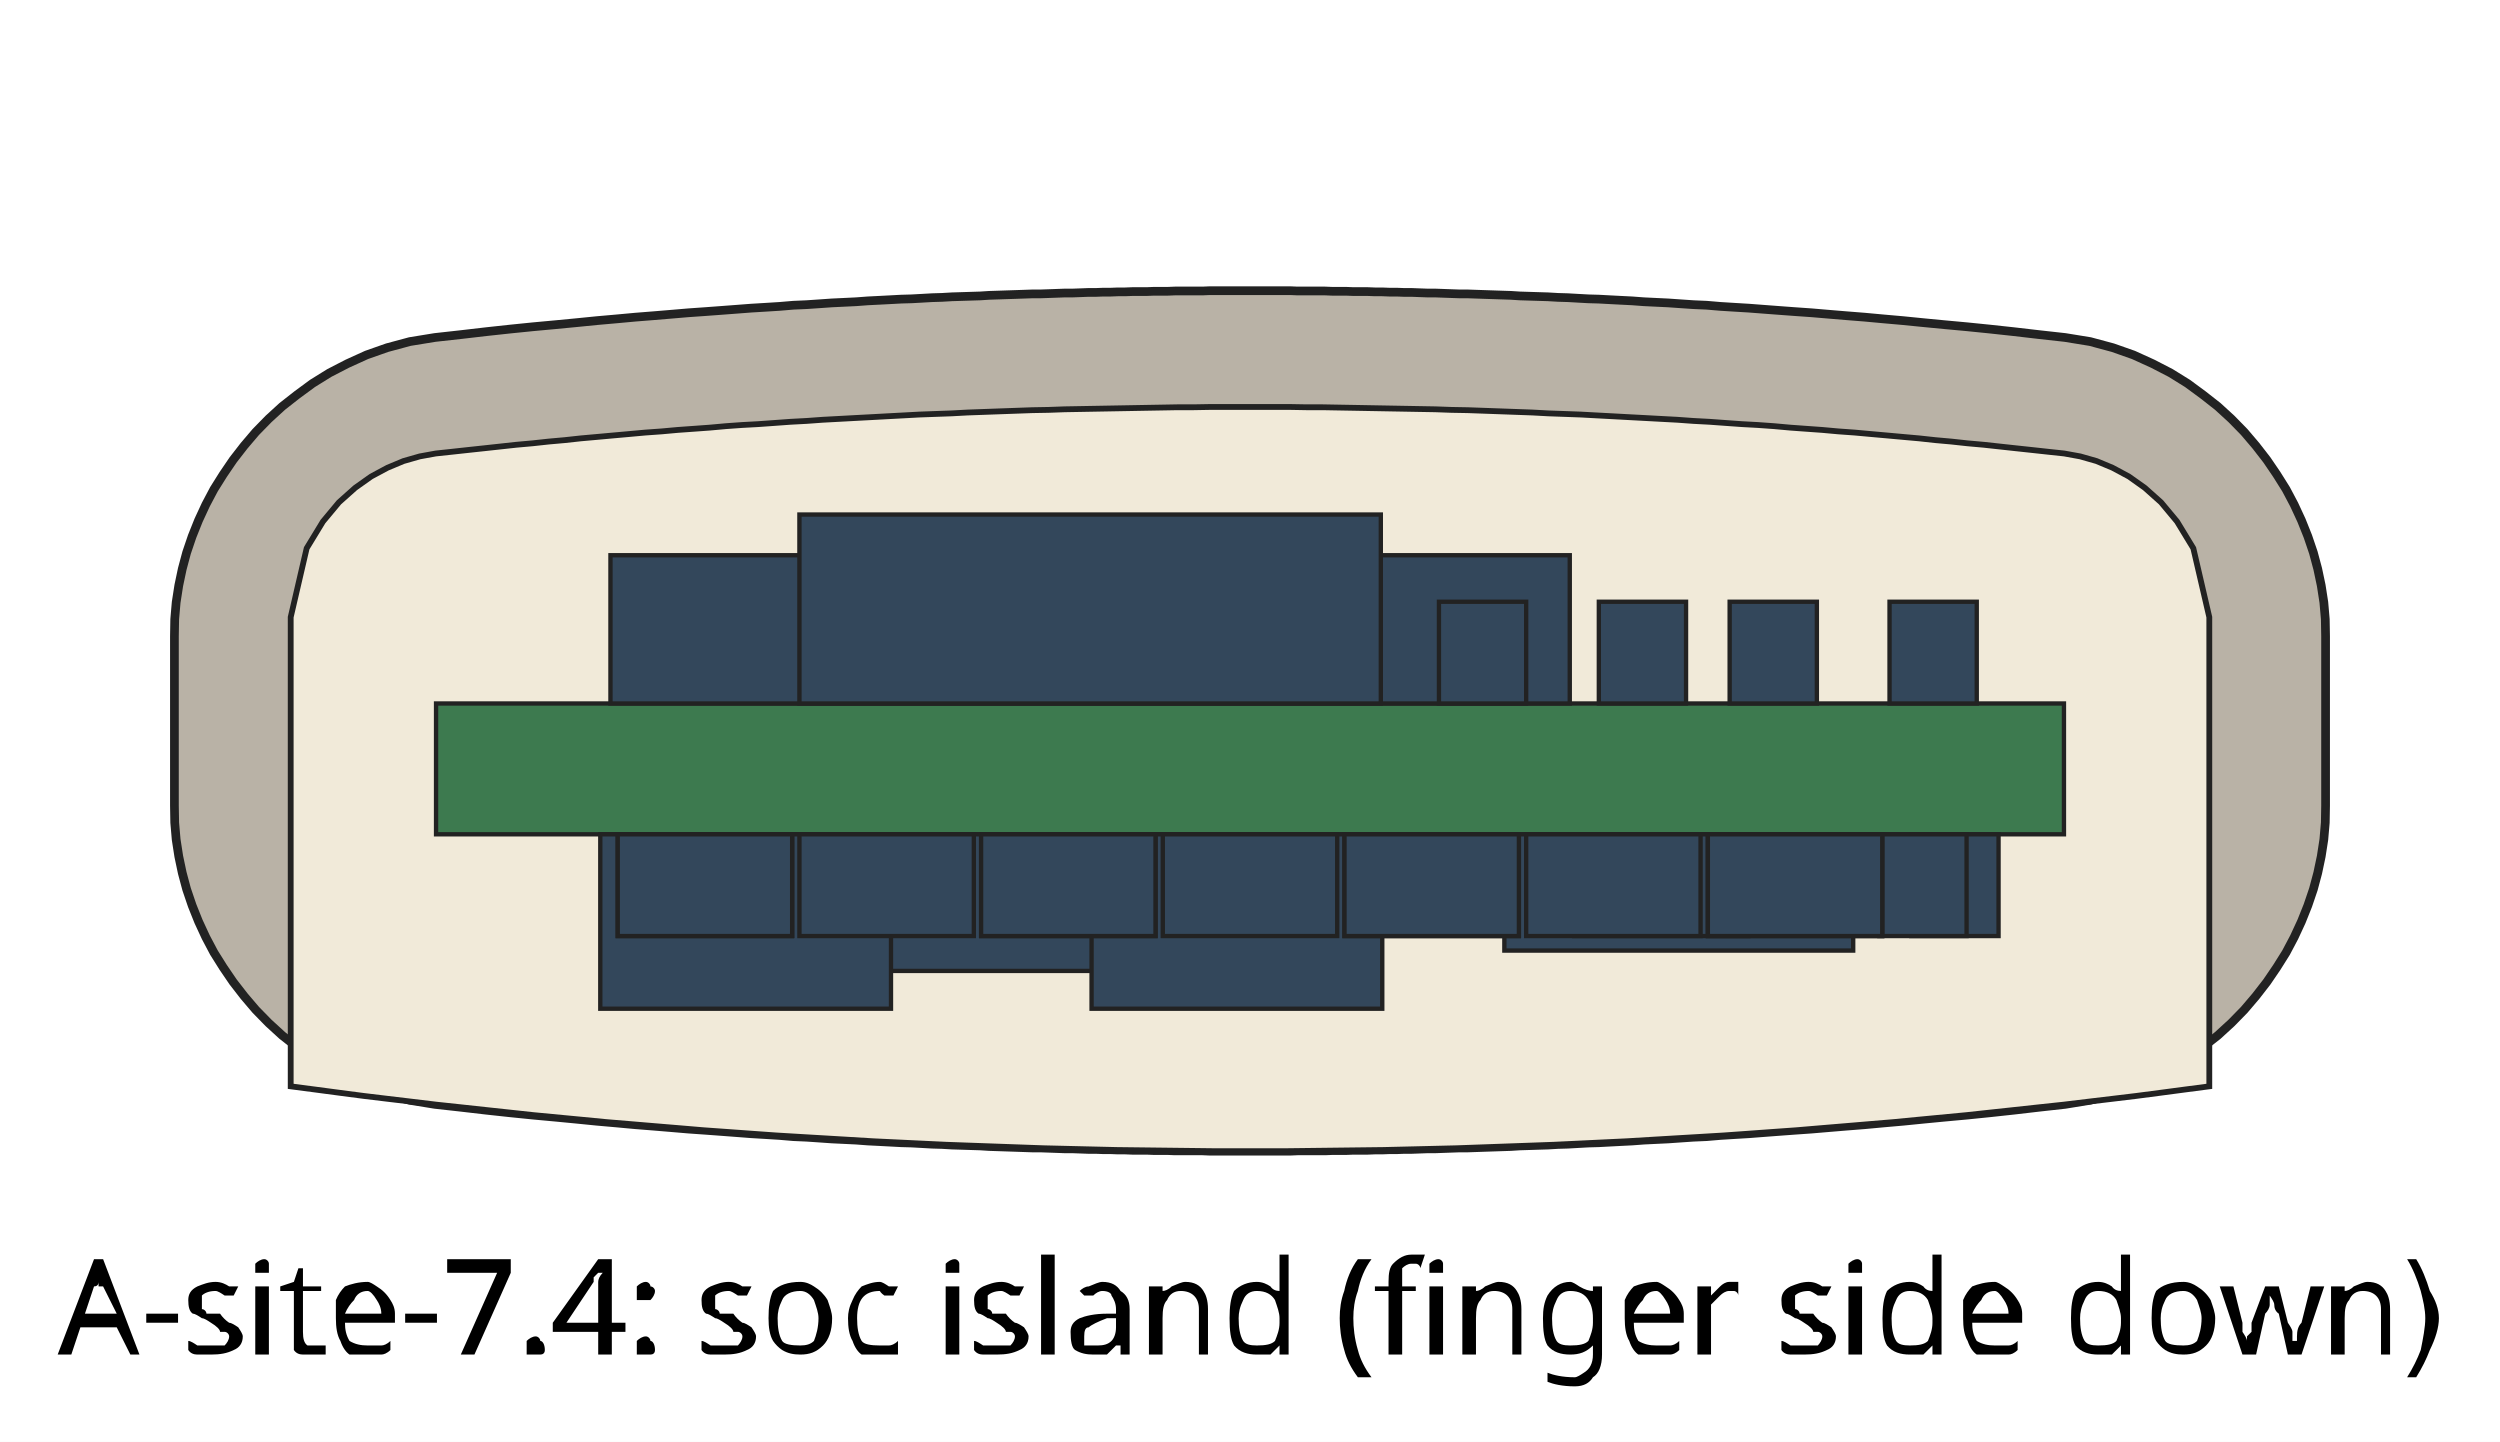
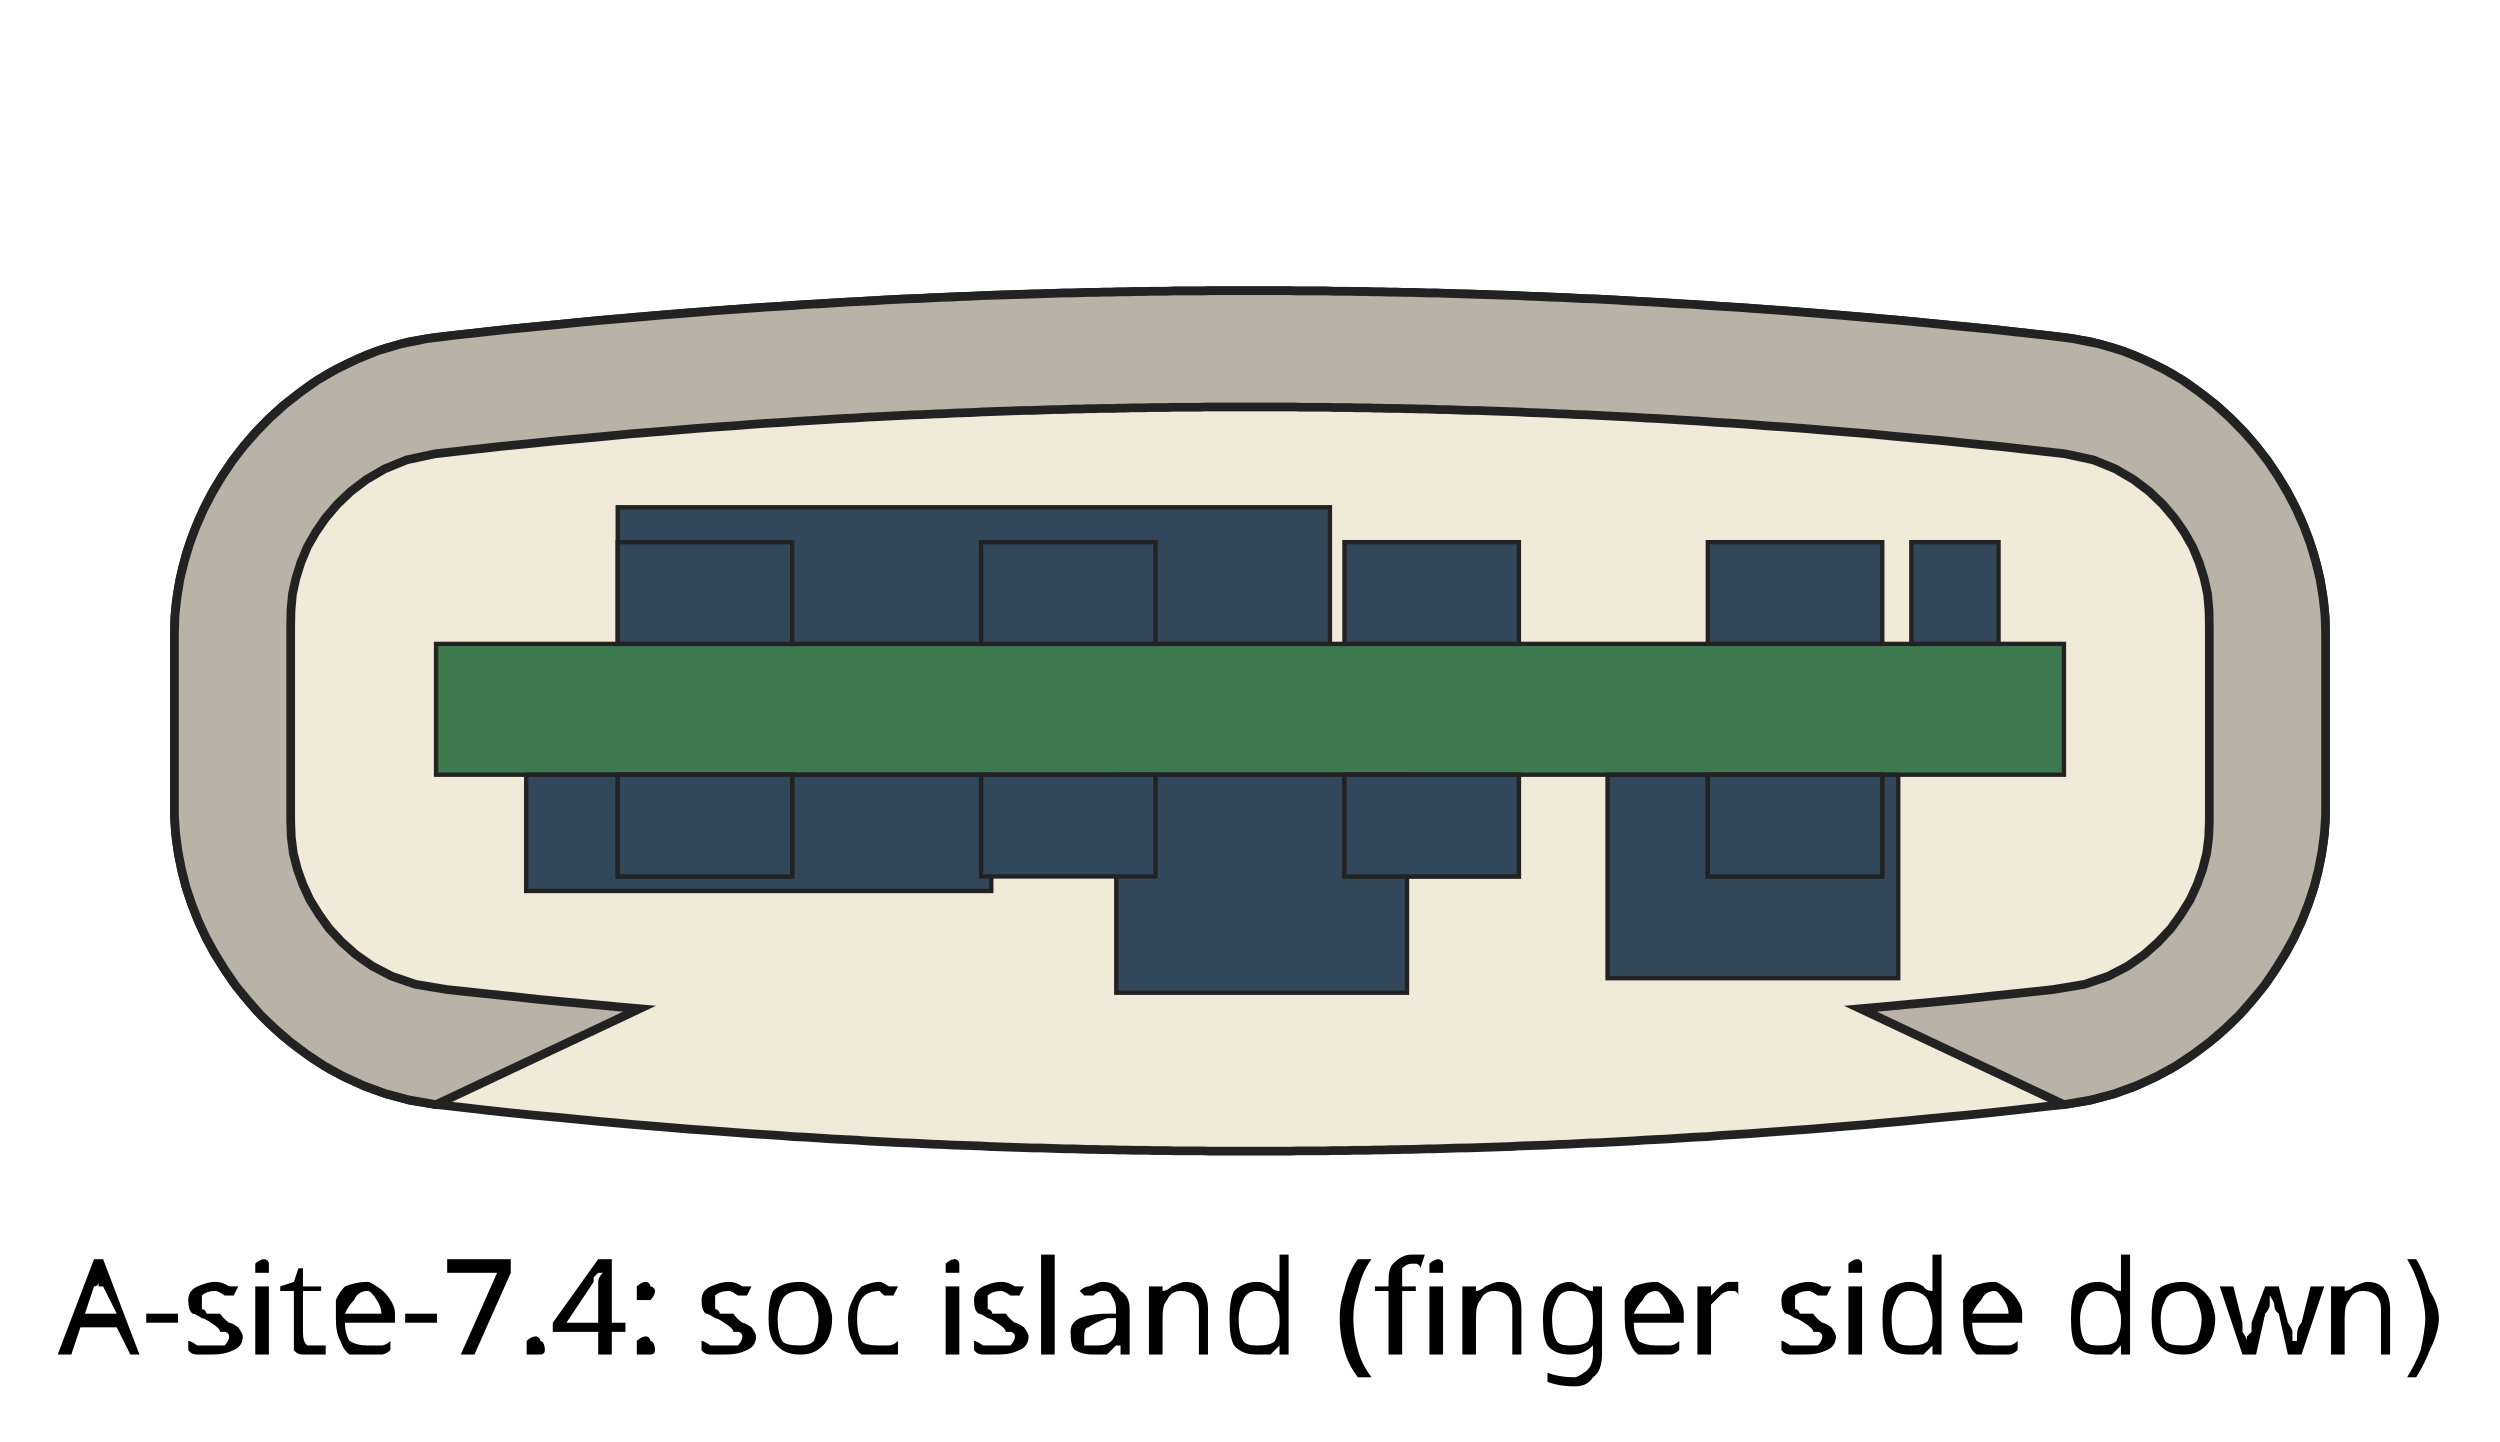
<svg xmlns="http://www.w3.org/2000/svg" viewBox="-4.30 -2.48 8.60 4.96" width="640" font-family="sans-serif">
  <rect x="-4.30" y="-2.48" width="8.60" height="4.96" fill="#fff" />
-   <polygon points="0.000,-1.480 0.023,-1.480 0.047,-1.480 0.070,-1.480 0.093,-1.480 0.116,-1.480 0.140,-1.480 0.163,-1.479 0.187,-1.479 0.211,-1.479 0.234,-1.479 0.258,-1.479 0.282,-1.478 0.306,-1.478 0.330,-1.478 0.355,-1.477 0.379,-1.477 0.404,-1.477 0.429,-1.476 0.454,-1.476 0.479,-1.475 0.505,-1.475 0.531,-1.474 0.557,-1.474 0.583,-1.473 0.610,-1.472 0.637,-1.472 0.664,-1.471 0.692,-1.470 0.720,-1.469 0.748,-1.469 0.777,-1.468 0.806,-1.467 0.836,-1.466 0.866,-1.465 0.897,-1.464 0.928,-1.462 0.960,-1.461 0.992,-1.460 1.025,-1.459 1.059,-1.457 1.093,-1.456 1.128,-1.454 1.164,-1.452 1.200,-1.451 1.237,-1.449 1.275,-1.447 1.315,-1.445 1.355,-1.442 1.396,-1.440 1.438,-1.438 1.481,-1.435 1.525,-1.432 1.571,-1.430 1.618,-1.426 1.666,-1.423 1.716,-1.420 1.768,-1.416 1.821,-1.412 1.875,-1.408 1.932,-1.404 1.991,-1.399 2.051,-1.394 2.114,-1.389 2.179,-1.383 2.247,-1.377 2.317,-1.370 2.390,-1.363 2.466,-1.356 2.545,-1.348 2.628,-1.339 2.714,-1.329 2.804,-1.319 2.890,-1.305 2.968,-1.284 3.039,-1.259 3.105,-1.229 3.167,-1.197 3.225,-1.161 3.278,-1.122 3.329,-1.082 3.376,-1.039 3.420,-0.994 3.460,-0.947 3.498,-0.898 3.532,-0.848 3.564,-0.797 3.592,-0.744 3.617,-0.690 3.639,-0.635 3.658,-0.579 3.673,-0.523 3.685,-0.466 3.694,-0.408 3.699,-0.350 3.700,-0.291 3.700,-0.233 3.700,-0.174 3.700,-0.116 3.700,-0.058 3.700,-0.000 3.700,0.058 3.700,0.116 3.700,0.174 3.700,0.233 3.700,0.291 3.699,0.350 3.694,0.408 3.685,0.466 3.673,0.523 3.658,0.579 3.639,0.635 3.617,0.690 3.592,0.744 3.564,0.797 3.532,0.848 3.498,0.898 3.460,0.947 3.420,0.994 3.376,1.039 3.329,1.082 3.278,1.122 3.225,1.161 3.167,1.197 3.105,1.229 3.039,1.259 2.968,1.284 2.890,1.305 2.804,1.319 2.714,1.329 2.628,1.339 2.545,1.348 2.466,1.356 2.390,1.363 2.317,1.370 2.247,1.377 2.179,1.383 2.114,1.389 2.051,1.394 1.991,1.399 1.932,1.404 1.875,1.408 1.821,1.412 1.768,1.416 1.716,1.420 1.666,1.423 1.618,1.426 1.571,1.430 1.525,1.432 1.481,1.435 1.438,1.438 1.396,1.440 1.355,1.442 1.315,1.445 1.275,1.447 1.237,1.449 1.200,1.451 1.164,1.452 1.128,1.454 1.093,1.456 1.059,1.457 1.025,1.459 0.992,1.460 0.960,1.461 0.928,1.462 0.897,1.464 0.866,1.465 0.836,1.466 0.806,1.467 0.777,1.468 0.748,1.469 0.720,1.469 0.692,1.470 0.664,1.471 0.637,1.472 0.610,1.472 0.583,1.473 0.557,1.474 0.531,1.474 0.505,1.475 0.479,1.475 0.454,1.476 0.429,1.476 0.404,1.477 0.379,1.477 0.355,1.477 0.330,1.478 0.306,1.478 0.282,1.478 0.258,1.479 0.234,1.479 0.211,1.479 0.187,1.479 0.163,1.479 0.140,1.480 0.116,1.480 0.093,1.480 0.070,1.480 0.047,1.480 0.023,1.480 0.000,1.480 -0.023,1.480 -0.047,1.480 -0.070,1.480 -0.093,1.480 -0.116,1.480 -0.140,1.480 -0.163,1.479 -0.187,1.479 -0.211,1.479 -0.234,1.479 -0.258,1.479 -0.282,1.478 -0.306,1.478 -0.330,1.478 -0.355,1.477 -0.379,1.477 -0.404,1.477 -0.429,1.476 -0.454,1.476 -0.479,1.475 -0.505,1.475 -0.531,1.474 -0.557,1.474 -0.583,1.473 -0.610,1.472 -0.637,1.472 -0.664,1.471 -0.692,1.470 -0.720,1.469 -0.748,1.469 -0.777,1.468 -0.806,1.467 -0.836,1.466 -0.866,1.465 -0.897,1.464 -0.928,1.462 -0.960,1.461 -0.992,1.460 -1.025,1.459 -1.059,1.457 -1.093,1.456 -1.128,1.454 -1.164,1.452 -1.200,1.451 -1.237,1.449 -1.275,1.447 -1.315,1.445 -1.355,1.442 -1.396,1.440 -1.438,1.438 -1.481,1.435 -1.525,1.432 -1.571,1.430 -1.618,1.426 -1.666,1.423 -1.716,1.420 -1.768,1.416 -1.821,1.412 -1.875,1.408 -1.932,1.404 -1.991,1.399 -2.051,1.394 -2.114,1.389 -2.179,1.383 -2.247,1.377 -2.317,1.370 -2.390,1.363 -2.466,1.356 -2.545,1.348 -2.628,1.339 -2.714,1.329 -2.804,1.319 -2.890,1.305 -2.968,1.284 -3.039,1.259 -3.105,1.229 -3.167,1.197 -3.225,1.161 -3.278,1.122 -3.329,1.082 -3.376,1.039 -3.420,0.994 -3.460,0.947 -3.498,0.898 -3.532,0.848 -3.564,0.797 -3.592,0.744 -3.617,0.690 -3.639,0.635 -3.658,0.579 -3.673,0.523 -3.685,0.466 -3.694,0.408 -3.699,0.350 -3.700,0.291 -3.700,0.233 -3.700,0.174 -3.700,0.116 -3.700,0.058 -3.700,0.000 -3.700,-0.058 -3.700,-0.116 -3.700,-0.174 -3.700,-0.233 -3.700,-0.291 -3.699,-0.350 -3.694,-0.408 -3.685,-0.466 -3.673,-0.523 -3.658,-0.579 -3.639,-0.635 -3.617,-0.690 -3.592,-0.744 -3.564,-0.797 -3.532,-0.848 -3.498,-0.898 -3.460,-0.947 -3.420,-0.994 -3.376,-1.039 -3.329,-1.082 -3.278,-1.122 -3.225,-1.161 -3.167,-1.197 -3.105,-1.229 -3.039,-1.259 -2.968,-1.284 -2.890,-1.305 -2.804,-1.319 -2.714,-1.329 -2.628,-1.339 -2.545,-1.348 -2.466,-1.356 -2.390,-1.363 -2.317,-1.370 -2.247,-1.377 -2.179,-1.383 -2.114,-1.389 -2.051,-1.394 -1.991,-1.399 -1.932,-1.404 -1.875,-1.408 -1.821,-1.412 -1.768,-1.416 -1.716,-1.420 -1.666,-1.423 -1.618,-1.426 -1.571,-1.430 -1.525,-1.432 -1.481,-1.435 -1.438,-1.438 -1.396,-1.440 -1.355,-1.442 -1.315,-1.445 -1.275,-1.447 -1.237,-1.449 -1.200,-1.451 -1.164,-1.452 -1.128,-1.454 -1.093,-1.456 -1.059,-1.457 -1.025,-1.459 -0.992,-1.460 -0.960,-1.461 -0.928,-1.462 -0.897,-1.464 -0.866,-1.465 -0.836,-1.466 -0.806,-1.467 -0.777,-1.468 -0.748,-1.469 -0.720,-1.469 -0.692,-1.470 -0.664,-1.471 -0.637,-1.472 -0.610,-1.472 -0.583,-1.473 -0.557,-1.474 -0.531,-1.474 -0.505,-1.475 -0.479,-1.475 -0.454,-1.476 -0.429,-1.476 -0.404,-1.477 -0.379,-1.477 -0.355,-1.477 -0.330,-1.478 -0.306,-1.478 -0.282,-1.478 -0.258,-1.479 -0.234,-1.479 -0.211,-1.479 -0.187,-1.479 -0.163,-1.479 -0.140,-1.480 -0.116,-1.480 -0.093,-1.480 -0.070,-1.480 -0.047,-1.480 -0.023,-1.480" fill="#b9b2a6" stroke="#222" stroke-width="0.03" />
-   <polygon points="-3.300,-0.357 -3.245,-0.594 -3.189,-0.686 -3.134,-0.752 -3.078,-0.802 -3.023,-0.841 -2.967,-0.871 -2.912,-0.894 -2.856,-0.910 -2.801,-0.920 -2.745,-0.926 -2.690,-0.932 -2.634,-0.938 -2.579,-0.944 -2.524,-0.950 -2.468,-0.955 -2.413,-0.961 -2.357,-0.966 -2.302,-0.972 -2.246,-0.977 -2.191,-0.982 -2.135,-0.987 -2.080,-0.992 -2.024,-0.996 -1.969,-1.001 -1.913,-1.005 -1.858,-1.009 -1.803,-1.014 -1.747,-1.018 -1.692,-1.021 -1.636,-1.025 -1.581,-1.029 -1.525,-1.032 -1.470,-1.036 -1.414,-1.039 -1.359,-1.042 -1.303,-1.045 -1.248,-1.048 -1.192,-1.051 -1.137,-1.054 -1.082,-1.056 -1.026,-1.058 -0.971,-1.061 -0.915,-1.063 -0.860,-1.065 -0.804,-1.067 -0.749,-1.069 -0.693,-1.070 -0.638,-1.072 -0.582,-1.073 -0.527,-1.074 -0.471,-1.075 -0.416,-1.076 -0.361,-1.077 -0.305,-1.078 -0.250,-1.079 -0.194,-1.079 -0.139,-1.080 -0.083,-1.080 -0.028,-1.080 0.028,-1.080 0.083,-1.080 0.139,-1.080 0.194,-1.079 0.250,-1.079 0.305,-1.078 0.361,-1.077 0.416,-1.076 0.471,-1.075 0.527,-1.074 0.582,-1.073 0.638,-1.072 0.693,-1.070 0.749,-1.069 0.804,-1.067 0.860,-1.065 0.915,-1.063 0.971,-1.061 1.026,-1.058 1.082,-1.056 1.137,-1.054 1.192,-1.051 1.248,-1.048 1.303,-1.045 1.359,-1.042 1.414,-1.039 1.470,-1.036 1.525,-1.032 1.581,-1.029 1.636,-1.025 1.692,-1.021 1.747,-1.018 1.803,-1.014 1.858,-1.009 1.913,-1.005 1.969,-1.001 2.024,-0.996 2.080,-0.992 2.135,-0.987 2.191,-0.982 2.246,-0.977 2.302,-0.972 2.357,-0.966 2.413,-0.961 2.468,-0.955 2.524,-0.950 2.579,-0.944 2.634,-0.938 2.690,-0.932 2.745,-0.926 2.801,-0.920 2.856,-0.910 2.912,-0.894 2.967,-0.871 3.023,-0.841 3.078,-0.802 3.134,-0.752 3.189,-0.686 3.245,-0.594 3.300,-0.357 3.300,1.257 3.216,1.268 3.133,1.279 3.049,1.290 2.966,1.300 2.882,1.310 2.799,1.320 2.715,1.329 2.632,1.338 2.548,1.347 2.465,1.356 2.381,1.364 2.297,1.372 2.214,1.380 2.130,1.387 2.047,1.394 1.963,1.401 1.880,1.408 1.796,1.414 1.713,1.420 1.629,1.426 1.546,1.431 1.462,1.436 1.378,1.441 1.295,1.446 1.211,1.450 1.128,1.454 1.044,1.458 0.961,1.461 0.877,1.464 0.794,1.467 0.710,1.470 0.627,1.472 0.543,1.474 0.459,1.476 0.376,1.477 0.292,1.478 0.209,1.479 0.125,1.480 0.042,1.480 -0.042,1.480 -0.125,1.480 -0.209,1.479 -0.292,1.478 -0.376,1.477 -0.459,1.476 -0.543,1.474 -0.627,1.472 -0.710,1.470 -0.794,1.467 -0.877,1.464 -0.961,1.461 -1.044,1.458 -1.128,1.454 -1.211,1.450 -1.295,1.446 -1.378,1.441 -1.462,1.436 -1.546,1.431 -1.629,1.426 -1.713,1.420 -1.796,1.414 -1.880,1.408 -1.963,1.401 -2.047,1.394 -2.130,1.387 -2.214,1.380 -2.297,1.372 -2.381,1.364 -2.465,1.356 -2.548,1.347 -2.632,1.338 -2.715,1.329 -2.799,1.320 -2.882,1.310 -2.966,1.300 -3.049,1.290 -3.133,1.279 -3.216,1.268 -3.300,1.257" fill="#f1ead9" stroke="#222" stroke-width="0.02" />
-   <polygon points="-2.800,0.390 -2.800,-0.060 2.800,-0.060 2.800,0.390" fill="#3d7a4f" stroke="#222" stroke-width="0.015" />
-   <polygon points="-2.175,0.860 -2.175,0.390 0.275,0.390 0.275,0.860" fill="#33475b" stroke="#222" stroke-width="0.015" />
-   <polygon points="0.875,0.790 0.875,0.390 2.075,0.390 2.075,0.790" fill="#33475b" stroke="#222" stroke-width="0.015" />
-   <polygon points="2.275,0.740 2.275,0.390 2.575,0.390 2.575,0.740" fill="#33475b" stroke="#222" stroke-width="0.015" />
-   <polygon points="-2.235,0.990 -2.235,0.390 -1.235,0.390 -1.235,0.990" fill="#33475b" stroke="#222" stroke-width="0.015" />
-   <polygon points="-0.545,0.990 -0.545,0.390 0.455,0.390 0.455,0.990" fill="#33475b" stroke="#222" stroke-width="0.015" />
-   <polygon points="1.115,0.740 1.115,0.390 1.715,0.390 1.715,0.740" fill="#33475b" stroke="#222" stroke-width="0.015" />
-   <polygon points="2.165,0.740 2.165,0.390 2.465,0.390 2.465,0.740" fill="#33475b" stroke="#222" stroke-width="0.015" />
-   <polygon points="-2.175,0.740 -2.175,0.390 -1.575,0.390 -1.575,0.740" fill="#33475b" stroke="#222" stroke-width="0.015" />
-   <polygon points="-0.925,0.740 -0.925,0.390 -0.325,0.390 -0.325,0.740" fill="#33475b" stroke="#222" stroke-width="0.015" />
-   <polygon points="0.325,0.740 0.325,0.390 0.925,0.390 0.925,0.740" fill="#33475b" stroke="#222" stroke-width="0.015" />
-   <polygon points="1.575,0.740 1.575,0.390 2.175,0.390 2.175,0.740" fill="#33475b" stroke="#222" stroke-width="0.015" />
-   <polygon points="-2.175,0.740 -2.175,0.390 -1.575,0.390 -1.575,0.740" fill="#33475b" stroke="#222" stroke-width="0.015" />
-   <polygon points="-0.925,0.740 -0.925,0.390 -0.325,0.390 -0.325,0.740" fill="#33475b" stroke="#222" stroke-width="0.015" />
-   <polygon points="0.325,0.740 0.325,0.390 0.925,0.390 0.925,0.740" fill="#33475b" stroke="#222" stroke-width="0.015" />
-   <polygon points="1.575,0.740 1.575,0.390 2.175,0.390 2.175,0.740" fill="#33475b" stroke="#222" stroke-width="0.015" />
-   <polygon points="-1.550,0.740 -1.550,0.390 -0.950,0.390 -0.950,0.740" fill="#33475b" stroke="#222" stroke-width="0.015" />
-   <polygon points="-0.300,0.740 -0.300,0.390 0.300,0.390 0.300,0.740" fill="#33475b" stroke="#222" stroke-width="0.015" />
-   <polygon points="0.950,0.740 0.950,0.390 1.550,0.390 1.550,0.740" fill="#33475b" stroke="#222" stroke-width="0.015" />
-   <polygon points="-2.200,-0.060 -2.200,-0.570 1.100,-0.570 1.100,-0.060" fill="#33475b" stroke="#222" stroke-width="0.015" />
-   <polygon points="1.650,-0.060 1.650,-0.410 1.950,-0.410 1.950,-0.060" fill="#33475b" stroke="#222" stroke-width="0.015" />
-   <polygon points="2.200,-0.060 2.200,-0.410 2.500,-0.410 2.500,-0.060" fill="#33475b" stroke="#222" stroke-width="0.015" />
-   <polygon points="-1.550,-0.060 -1.550,-0.710 0.450,-0.710 0.450,-0.060" fill="#33475b" stroke="#222" stroke-width="0.015" />
-   <polygon points="0.650,-0.060 0.650,-0.410 0.950,-0.410 0.950,-0.060" fill="#33475b" stroke="#222" stroke-width="0.015" />
-   <polygon points="1.200,-0.060 1.200,-0.410 1.500,-0.410 1.500,-0.060" fill="#33475b" stroke="#222" stroke-width="0.015" />
+   <polygon points="0.000,-1.480 0.023,-1.480 0.047,-1.480 0.070,-1.480 0.093,-1.480 0.116,-1.480 0.140,-1.480 0.163,-1.479 0.187,-1.479 0.211,-1.479 0.234,-1.479 0.258,-1.479 0.282,-1.478 0.306,-1.478 0.330,-1.478 0.355,-1.477 0.379,-1.477 0.404,-1.477 0.429,-1.476 0.454,-1.476 0.479,-1.475 0.505,-1.475 0.531,-1.474 0.557,-1.474 0.583,-1.473 0.610,-1.472 0.637,-1.472 0.664,-1.471 0.692,-1.470 0.720,-1.469 0.748,-1.469 0.777,-1.468 0.806,-1.467 0.836,-1.466 0.866,-1.465 0.897,-1.464 0.928,-1.462 0.960,-1.461 0.992,-1.460 1.025,-1.459 1.059,-1.457 1.093,-1.456 1.128,-1.454 1.164,-1.452 1.200,-1.451 1.237,-1.449 1.275,-1.447 1.315,-1.445 1.355,-1.442 1.396,-1.440 1.438,-1.438 1.481,-1.435 1.525,-1.432 1.571,-1.430 1.618,-1.426 1.666,-1.423 1.716,-1.420 1.768,-1.416 1.821,-1.412 1.875,-1.408 1.932,-1.404 1.991,-1.399 2.051,-1.394 2.114,-1.389 2.179,-1.383 2.247,-1.377 2.317,-1.370 2.390,-1.363 2.466,-1.356 2.545,-1.348 2.628,-1.339 2.714,-1.329 2.804,-1.319 2.890,-1.305 2.968,-1.284 3.039,-1.259 3.105,-1.229 3.167,-1.197 3.225,-1.161 3.278,-1.122 3.329,-1.082 3.376,-1.039 3.420,-0.994 3.460,-0.947 3.498,-0.898 3.532,-0.848 3.564,-0.797 3.592,-0.744 3.617,-0.690 3.639,-0.635 3.658,-0.579 3.673,-0.523 3.685,-0.466 3.694,-0.408 3.699,-0.350 3.700,-0.291 3.700,-0.233 3.700,-0.174 3.700,-0.116 3.700,-0.058 3.700,-0.000 3.700,0.058 3.700,0.116 3.700,0.174 3.700,0.233 3.700,0.291 3.699,0.350 3.694,0.408 3.685,0.466 3.673,0.523 3.658,0.579 3.639,0.635 3.617,0.690 3.592,0.744 3.564,0.797 3.532,0.848 3.498,0.898 3.460,0.947 3.420,0.994 3.376,1.039 3.329,1.082 3.278,1.122 3.225,1.161 3.167,1.197 3.105,1.229 3.039,1.259 2.968,1.284 2.890,1.305 2.804,1.319 2.714,1.329 2.628,1.339 2.545,1.348 2.466,1.356 2.390,1.363 2.317,1.370 2.247,1.377 2.179,1.383 2.114,1.389 2.051,1.394 1.991,1.399 1.932,1.404 1.875,1.408 1.821,1.412 1.768,1.416 1.716,1.420 1.666,1.423 1.618,1.426 1.571,1.430 1.525,1.432 1.481,1.435 1.438,1.438 1.396,1.440 1.355,1.442 1.315,1.445 1.275,1.447 1.237,1.449 1.200,1.451 1.164,1.452 1.128,1.454 1.093,1.456 1.059,1.457 1.025,1.459 0.992,1.460 0.960,1.461 0.928,1.462 0.897,1.464 0.866,1.465 0.836,1.466 0.806,1.467 0.777,1.468 0.748,1.469 0.720,1.469 0.692,1.470 0.664,1.471 0.637,1.472 0.610,1.472 0.583,1.473 0.557,1.474 0.531,1.474 0.505,1.475 0.479,1.475 0.454,1.476 0.429,1.476 0.404,1.477 0.379,1.477 0.355,1.477 0.330,1.478 0.306,1.478 0.282,1.478 0.258,1.479 0.234,1.479 0.211,1.479 0.187,1.479 0.163,1.479 0.140,1.480 0.116,1.480 0.093,1.480 0.070,1.480 0.047,1.480 0.023,1.480 0.000,1.480 -0.023,1.480 -0.047,1.480 -0.070,1.480 -0.093,1.480 -0.116,1.480 -0.140,1.480 -0.163,1.479 -0.187,1.479 -0.211,1.479 -0.234,1.479 -0.258,1.479 -0.282,1.478 -0.306,1.478 -0.330,1.478 -0.355,1.477 -0.379,1.477 -0.404,1.477 -0.429,1.476 -0.454,1.476 -0.479,1.475 -0.505,1.475 -0.531,1.474 -0.557,1.474 -0.583,1.473 -0.610,1.472 -0.637,1.472 -0.664,1.471 -0.692,1.470 -0.720,1.469 -0.748,1.469 -0.777,1.468 -0.806,1.467 -0.836,1.466 -0.866,1.465 -0.897,1.464 -0.928,1.462 -0.960,1.461 -0.992,1.460 -1.025,1.459 -1.059,1.457 -1.093,1.456 -1.128,1.454 -1.164,1.452 -1.200,1.451 -1.237,1.449 -1.275,1.447 -1.315,1.445 -1.355,1.442 -1.396,1.440 -1.438,1.438 -1.481,1.435 -1.525,1.432 -1.571,1.430 -1.618,1.426 -1.666,1.423 -1.716,1.420 -1.768,1.416 -1.821,1.412 -1.875,1.408 -1.932,1.404 -1.991,1.399 -2.051,1.394 -2.114,1.389 -2.179,1.383 -2.247,1.377 -2.317,1.370 -2.390,1.363 -2.466,1.356 -2.545,1.348 -2.628,1.339 -2.714,1.329 -2.804,1.319 -2.890,1.305 -2.968,1.284 -3.039,1.259 -3.105,1.229 -3.167,1.197 -3.225,1.161 -3.278,1.122 -3.329,1.082 -3.376,1.039 -3.420,0.994 -3.460,0.947 -3.498,0.898 -3.532,0.848 -3.564,0.797 -3.592,0.744 -3.617,0.690 -3.639,0.635 -3.658,0.579 -3.673,0.523 -3.685,0.466 -3.694,0.408 -3.699,0.350 -3.700,0.291 -3.700,0.233 -3.700,0.174 -3.700,0.116 -3.700,0.058 -3.700,0.000 -3.700,-0.058 -3.700,-0.116 -3.700,-0.174 -3.700,-0.233 -3.700,-0.291 -3.699,-0.350 -3.694,-0.408 -3.685,-0.466 -3.673,-0.523 -3.658,-0.579 -3.639,-0.635 -3.617,-0.690 -3.592,-0.744 -3.564,-0.797 -3.532,-0.848 -3.498,-0.898 -3.460,-0.947 -3.420,-0.994 -3.376,-1.039 -3.329,-1.082 -3.278,-1.122 -3.225,-1.161 -3.167,-1.197 -3.105,-1.229 -3.039,-1.259 -2.968,-1.284 -2.890,-1.305 -2.804,-1.319 -2.714,-1.329 -2.628,-1.339 -2.545,-1.348 -2.466,-1.356 -2.390,-1.363 -2.317,-1.370 -2.247,-1.377 -2.179,-1.383 -2.114,-1.389 -2.051,-1.394 -1.991,-1.399 -1.932,-1.404 -1.875,-1.408 -1.821,-1.412 -1.768,-1.416 -1.716,-1.420 -1.666,-1.423 -1.618,-1.426 -1.571,-1.430 -1.525,-1.432 -1.481,-1.435 -1.438,-1.438 -1.396,-1.440 -1.355,-1.442 -1.315,-1.445 -1.275,-1.447 -1.237,-1.449 -1.200,-1.451 -1.164,-1.452 -1.128,-1.454 -1.093,-1.456 -1.059,-1.457 -1.025,-1.459 -0.992,-1.460 -0.960,-1.461 -0.928,-1.462 -0.897,-1.464 -0.866,-1.465 -0.836,-1.466 -0.806,-1.467 -0.777,-1.468 -0.748,-1.469 -0.720,-1.469 -0.692,-1.470 -0.664,-1.471 -0.637,-1.472 -0.610,-1.472 -0.583,-1.473 -0.557,-1.474 -0.531,-1.474 -0.505,-1.475 -0.479,-1.475 -0.454,-1.476 -0.429,-1.476 -0.404,-1.477 -0.379,-1.477 -0.355,-1.477 -0.330,-1.478 -0.306,-1.478 -0.282,-1.478 -0.258,-1.479 -0.234,-1.479 -0.211,-1.479 -0.187,-1.479 -0.163,-1.479 -0.140,-1.480 -0.116,-1.480 -0.093,-1.480 -0.070,-1.480 -0.047,-1.480 -0.023,-1.480" fill="#f1ead9" stroke="#222" stroke-width="0.03" />
+   <polygon points="-2.800,1.320 -2.892,1.304 -2.975,1.282 -3.051,1.254 -3.121,1.222 -3.186,1.186 -3.246,1.146 -3.302,1.104 -3.354,1.059 -3.403,1.012 -3.447,0.962 -3.489,0.911 -3.526,0.857 -3.560,0.802 -3.591,0.746 -3.618,0.688 -3.641,0.629 -3.661,0.569 -3.676,0.509 -3.688,0.447 -3.696,0.385 -3.700,0.323 -3.700,0.260 -3.700,0.198 -3.700,0.135 -3.700,0.073 -3.700,0.011 -3.700,-0.052 -3.700,-0.114 -3.700,-0.176 -3.700,-0.239 -3.700,-0.302 -3.698,-0.364 -3.691,-0.426 -3.681,-0.488 -3.666,-0.549 -3.648,-0.609 -3.626,-0.668 -3.600,-0.727 -3.571,-0.783 -3.538,-0.839 -3.502,-0.893 -3.462,-0.945 -3.418,-0.995 -3.371,-1.043 -3.320,-1.089 -3.265,-1.132 -3.207,-1.173 -3.143,-1.210 -3.075,-1.243 -3.002,-1.273 -2.921,-1.297 -2.832,-1.315 -2.736,-1.327 -2.643,-1.337 -2.554,-1.347 -2.469,-1.355 -2.387,-1.363 -2.309,-1.371 -2.235,-1.378 -2.163,-1.384 -2.094,-1.390 -2.027,-1.396 -1.963,-1.401 -1.901,-1.406 -1.842,-1.411 -1.785,-1.415 -1.729,-1.419 -1.675,-1.423 -1.623,-1.426 -1.573,-1.429 -1.524,-1.433 -1.476,-1.435 -1.430,-1.438 -1.385,-1.441 -1.342,-1.443 -1.299,-1.445 -1.258,-1.448 -1.217,-1.450 -1.178,-1.452 -1.139,-1.453 -1.102,-1.455 -1.065,-1.457 -1.029,-1.458 -0.993,-1.460 -0.959,-1.461 -0.925,-1.463 -0.891,-1.464 -0.859,-1.465 -0.826,-1.466 -0.795,-1.467 -0.764,-1.468 -0.733,-1.469 -0.703,-1.470 -0.673,-1.471 -0.644,-1.472 -0.615,-1.472 -0.586,-1.473 -0.558,-1.474 -0.530,-1.474 -0.502,-1.475 -0.475,-1.475 -0.448,-1.476 -0.421,-1.476 -0.394,-1.477 -0.368,-1.477 -0.342,-1.478 -0.316,-1.478 -0.290,-1.478 -0.264,-1.479 -0.238,-1.479 -0.213,-1.479 -0.188,-1.479 -0.162,-1.479 -0.137,-1.480 -0.112,-1.480 -0.087,-1.480 -0.062,-1.480 -0.037,-1.480 -0.012,-1.480 0.012,-1.480 0.037,-1.480 0.062,-1.480 0.087,-1.480 0.112,-1.480 0.137,-1.480 0.162,-1.479 0.188,-1.479 0.213,-1.479 0.238,-1.479 0.264,-1.479 0.290,-1.478 0.316,-1.478 0.342,-1.478 0.368,-1.477 0.394,-1.477 0.421,-1.476 0.448,-1.476 0.475,-1.475 0.502,-1.475 0.530,-1.474 0.558,-1.474 0.586,-1.473 0.615,-1.472 0.644,-1.472 0.673,-1.471 0.703,-1.470 0.733,-1.469 0.764,-1.468 0.795,-1.467 0.826,-1.466 0.859,-1.465 0.891,-1.464 0.925,-1.463 0.959,-1.461 0.993,-1.460 1.029,-1.458 1.065,-1.457 1.102,-1.455 1.139,-1.453 1.178,-1.452 1.217,-1.450 1.258,-1.448 1.299,-1.445 1.342,-1.443 1.385,-1.441 1.430,-1.438 1.476,-1.435 1.524,-1.433 1.573,-1.429 1.623,-1.426 1.675,-1.423 1.729,-1.419 1.785,-1.415 1.842,-1.411 1.901,-1.406 1.963,-1.401 2.027,-1.396 2.094,-1.390 2.163,-1.384 2.235,-1.378 2.309,-1.371 2.387,-1.363 2.469,-1.355 2.554,-1.347 2.643,-1.337 2.736,-1.327 2.832,-1.315 2.921,-1.297 3.002,-1.273 3.075,-1.243 3.143,-1.210 3.207,-1.173 3.265,-1.132 3.320,-1.089 3.371,-1.043 3.418,-0.995 3.462,-0.945 3.502,-0.893 3.538,-0.839 3.571,-0.783 3.600,-0.727 3.626,-0.668 3.648,-0.609 3.666,-0.549 3.681,-0.488 3.691,-0.426 3.698,-0.364 3.700,-0.302 3.700,-0.239 3.700,-0.176 3.700,-0.114 3.700,-0.052 3.700,0.011 3.700,0.073 3.700,0.135 3.700,0.198 3.700,0.260 3.700,0.323 3.696,0.385 3.688,0.447 3.676,0.509 3.661,0.569 3.641,0.629 3.618,0.688 3.591,0.746 3.560,0.802 3.526,0.857 3.489,0.911 3.447,0.962 3.403,1.012 3.354,1.059 3.302,1.104 3.246,1.146 3.186,1.186 3.121,1.222 3.051,1.254 2.975,1.282 2.892,1.304 2.800,1.320 2.100,0.990 2.180,0.983 2.264,0.975 2.352,0.967 2.446,0.958 2.546,0.947 2.651,0.936 2.763,0.924 2.871,0.906 2.953,0.878 3.020,0.843 3.077,0.803 3.125,0.760 3.168,0.714 3.203,0.665 3.234,0.615 3.258,0.563 3.277,0.510 3.291,0.455 3.298,0.400 3.300,0.344 3.300,0.288 3.300,0.232 3.300,0.176 3.300,0.121 3.300,0.065 3.300,0.009 3.300,-0.046 3.300,-0.102 3.300,-0.157 3.300,-0.213 3.300,-0.269 3.300,-0.325 3.299,-0.381 3.294,-0.437 3.282,-0.491 3.265,-0.545 3.243,-0.598 3.214,-0.649 3.180,-0.698 3.140,-0.745 3.094,-0.789 3.040,-0.830 2.977,-0.867 2.901,-0.898 2.803,-0.919 2.688,-0.932 2.581,-0.944 2.479,-0.954 2.384,-0.964 2.293,-0.972 2.208,-0.980 2.127,-0.988 2.050,-0.994 1.977,-1.000 1.907,-1.006 1.841,-1.011 1.778,-1.015 1.718,-1.020 1.660,-1.024 1.605,-1.027 1.552,-1.031 1.501,-1.034 1.453,-1.037 1.406,-1.040 1.361,-1.042 1.317,-1.045 1.275,-1.047 1.235,-1.049 1.196,-1.051 1.158,-1.053 1.121,-1.054 1.086,-1.056 1.052,-1.057 1.018,-1.059 0.986,-1.060 0.954,-1.061 0.923,-1.063 0.893,-1.064 0.864,-1.065 0.835,-1.066 0.807,-1.067 0.780,-1.068 0.754,-1.068 0.728,-1.069 0.702,-1.070 0.677,-1.071 0.652,-1.071 0.628,-1.072 0.605,-1.073 0.581,-1.073 0.558,-1.074 0.536,-1.074 0.514,-1.075 0.492,-1.075 0.470,-1.075 0.449,-1.076 0.428,-1.076 0.408,-1.077 0.387,-1.077 0.367,-1.077 0.347,-1.078 0.327,-1.078 0.307,-1.078 0.288,-1.078 0.269,-1.079 0.249,-1.079 0.230,-1.079 0.212,-1.079 0.193,-1.079 0.174,-1.079 0.155,-1.080 0.137,-1.080 0.119,-1.080 0.100,-1.080 0.082,-1.080 0.064,-1.080 0.045,-1.080 0.027,-1.080 0.009,-1.080 -0.009,-1.080 -0.027,-1.080 -0.045,-1.080 -0.064,-1.080 -0.082,-1.080 -0.100,-1.080 -0.119,-1.080 -0.137,-1.080 -0.155,-1.080 -0.174,-1.079 -0.193,-1.079 -0.212,-1.079 -0.230,-1.079 -0.249,-1.079 -0.269,-1.079 -0.288,-1.078 -0.307,-1.078 -0.327,-1.078 -0.347,-1.078 -0.367,-1.077 -0.387,-1.077 -0.408,-1.077 -0.428,-1.076 -0.449,-1.076 -0.470,-1.075 -0.492,-1.075 -0.514,-1.075 -0.536,-1.074 -0.558,-1.074 -0.581,-1.073 -0.605,-1.073 -0.628,-1.072 -0.652,-1.071 -0.677,-1.071 -0.702,-1.070 -0.728,-1.069 -0.754,-1.068 -0.780,-1.068 -0.807,-1.067 -0.835,-1.066 -0.864,-1.065 -0.893,-1.064 -0.923,-1.063 -0.954,-1.061 -0.986,-1.060 -1.018,-1.059 -1.052,-1.057 -1.086,-1.056 -1.121,-1.054 -1.158,-1.053 -1.196,-1.051 -1.235,-1.049 -1.275,-1.047 -1.317,-1.045 -1.361,-1.042 -1.406,-1.040 -1.453,-1.037 -1.501,-1.034 -1.552,-1.031 -1.605,-1.027 -1.660,-1.024 -1.718,-1.020 -1.778,-1.015 -1.841,-1.011 -1.907,-1.006 -1.977,-1.000 -2.050,-0.994 -2.127,-0.988 -2.208,-0.980 -2.293,-0.972 -2.384,-0.964 -2.479,-0.954 -2.581,-0.944 -2.688,-0.932 -2.803,-0.919 -2.901,-0.898 -2.977,-0.867 -3.040,-0.830 -3.094,-0.789 -3.140,-0.745 -3.180,-0.698 -3.214,-0.649 -3.243,-0.598 -3.265,-0.545 -3.282,-0.491 -3.294,-0.437 -3.299,-0.381 -3.300,-0.325 -3.300,-0.269 -3.300,-0.213 -3.300,-0.157 -3.300,-0.102 -3.300,-0.046 -3.300,0.009 -3.300,0.065 -3.300,0.121 -3.300,0.176 -3.300,0.232 -3.300,0.288 -3.300,0.344 -3.298,0.400 -3.291,0.455 -3.277,0.510 -3.258,0.563 -3.234,0.615 -3.203,0.665 -3.168,0.714 -3.125,0.760 -3.077,0.803 -3.020,0.843 -2.953,0.878 -2.871,0.906 -2.763,0.924 -2.651,0.936 -2.546,0.947 -2.446,0.958 -2.352,0.967 -2.264,0.975 -2.180,0.983 -2.100,0.990" fill="#b9b2a6" stroke="#222" stroke-width="0.03" />
+   <polygon points="-2.800,0.185 -2.800,-0.265 2.800,-0.265 2.800,0.185" fill="#3d7a4f" stroke="#222" stroke-width="0.015" />
+   <polygon points="-2.490,0.585 -2.490,0.185 -0.890,0.185 -0.890,0.585" fill="#33475b" stroke="#222" stroke-width="0.015" />
+   <polygon points="-0.460,0.935 -0.460,0.185 0.540,0.185 0.540,0.935" fill="#33475b" stroke="#222" stroke-width="0.015" />
+   <polygon points="1.230,0.885 1.230,0.185 2.230,0.185 2.230,0.885" fill="#33475b" stroke="#222" stroke-width="0.015" />
+   <polygon points="-2.175,0.535 -2.175,0.185 -1.575,0.185 -1.575,0.535" fill="#33475b" stroke="#222" stroke-width="0.015" />
+   <polygon points="-0.925,0.535 -0.925,0.185 -0.325,0.185 -0.325,0.535" fill="#33475b" stroke="#222" stroke-width="0.015" />
+   <polygon points="0.325,0.535 0.325,0.185 0.925,0.185 0.925,0.535" fill="#33475b" stroke="#222" stroke-width="0.015" />
+   <polygon points="1.575,0.535 1.575,0.185 2.175,0.185 2.175,0.535" fill="#33475b" stroke="#222" stroke-width="0.015" />
+   <polygon points="-2.175,0.535 -2.175,0.185 -1.575,0.185 -1.575,0.535" fill="#33475b" stroke="#222" stroke-width="0.015" />
+   <polygon points="0.325,0.535 0.325,0.185 0.925,0.185 0.925,0.535" fill="#33475b" stroke="#222" stroke-width="0.015" />
+   <polygon points="1.575,0.535 1.575,0.185 2.175,0.185 2.175,0.535" fill="#33475b" stroke="#222" stroke-width="0.015" />
+   <polygon points="-2.175,-0.265 -2.175,-0.735 0.275,-0.735 0.275,-0.265" fill="#33475b" stroke="#222" stroke-width="0.015" />
+   <polygon points="2.275,-0.265 2.275,-0.615 2.575,-0.615 2.575,-0.265" fill="#33475b" stroke="#222" stroke-width="0.015" />
+   <polygon points="-2.175,-0.265 -2.175,-0.615 -1.575,-0.615 -1.575,-0.265" fill="#33475b" stroke="#222" stroke-width="0.015" />
+   <polygon points="-0.925,-0.265 -0.925,-0.615 -0.325,-0.615 -0.325,-0.265" fill="#33475b" stroke="#222" stroke-width="0.015" />
+   <polygon points="0.325,-0.265 0.325,-0.615 0.925,-0.615 0.925,-0.265" fill="#33475b" stroke="#222" stroke-width="0.015" />
+   <polygon points="1.575,-0.265 1.575,-0.615 2.175,-0.615 2.175,-0.265" fill="#33475b" stroke="#222" stroke-width="0.015" />
  <text x="0" y="2.18" font-size="0.45" text-anchor="middle">A-site-7.4: soc island (finger side down)</text>
</svg>
